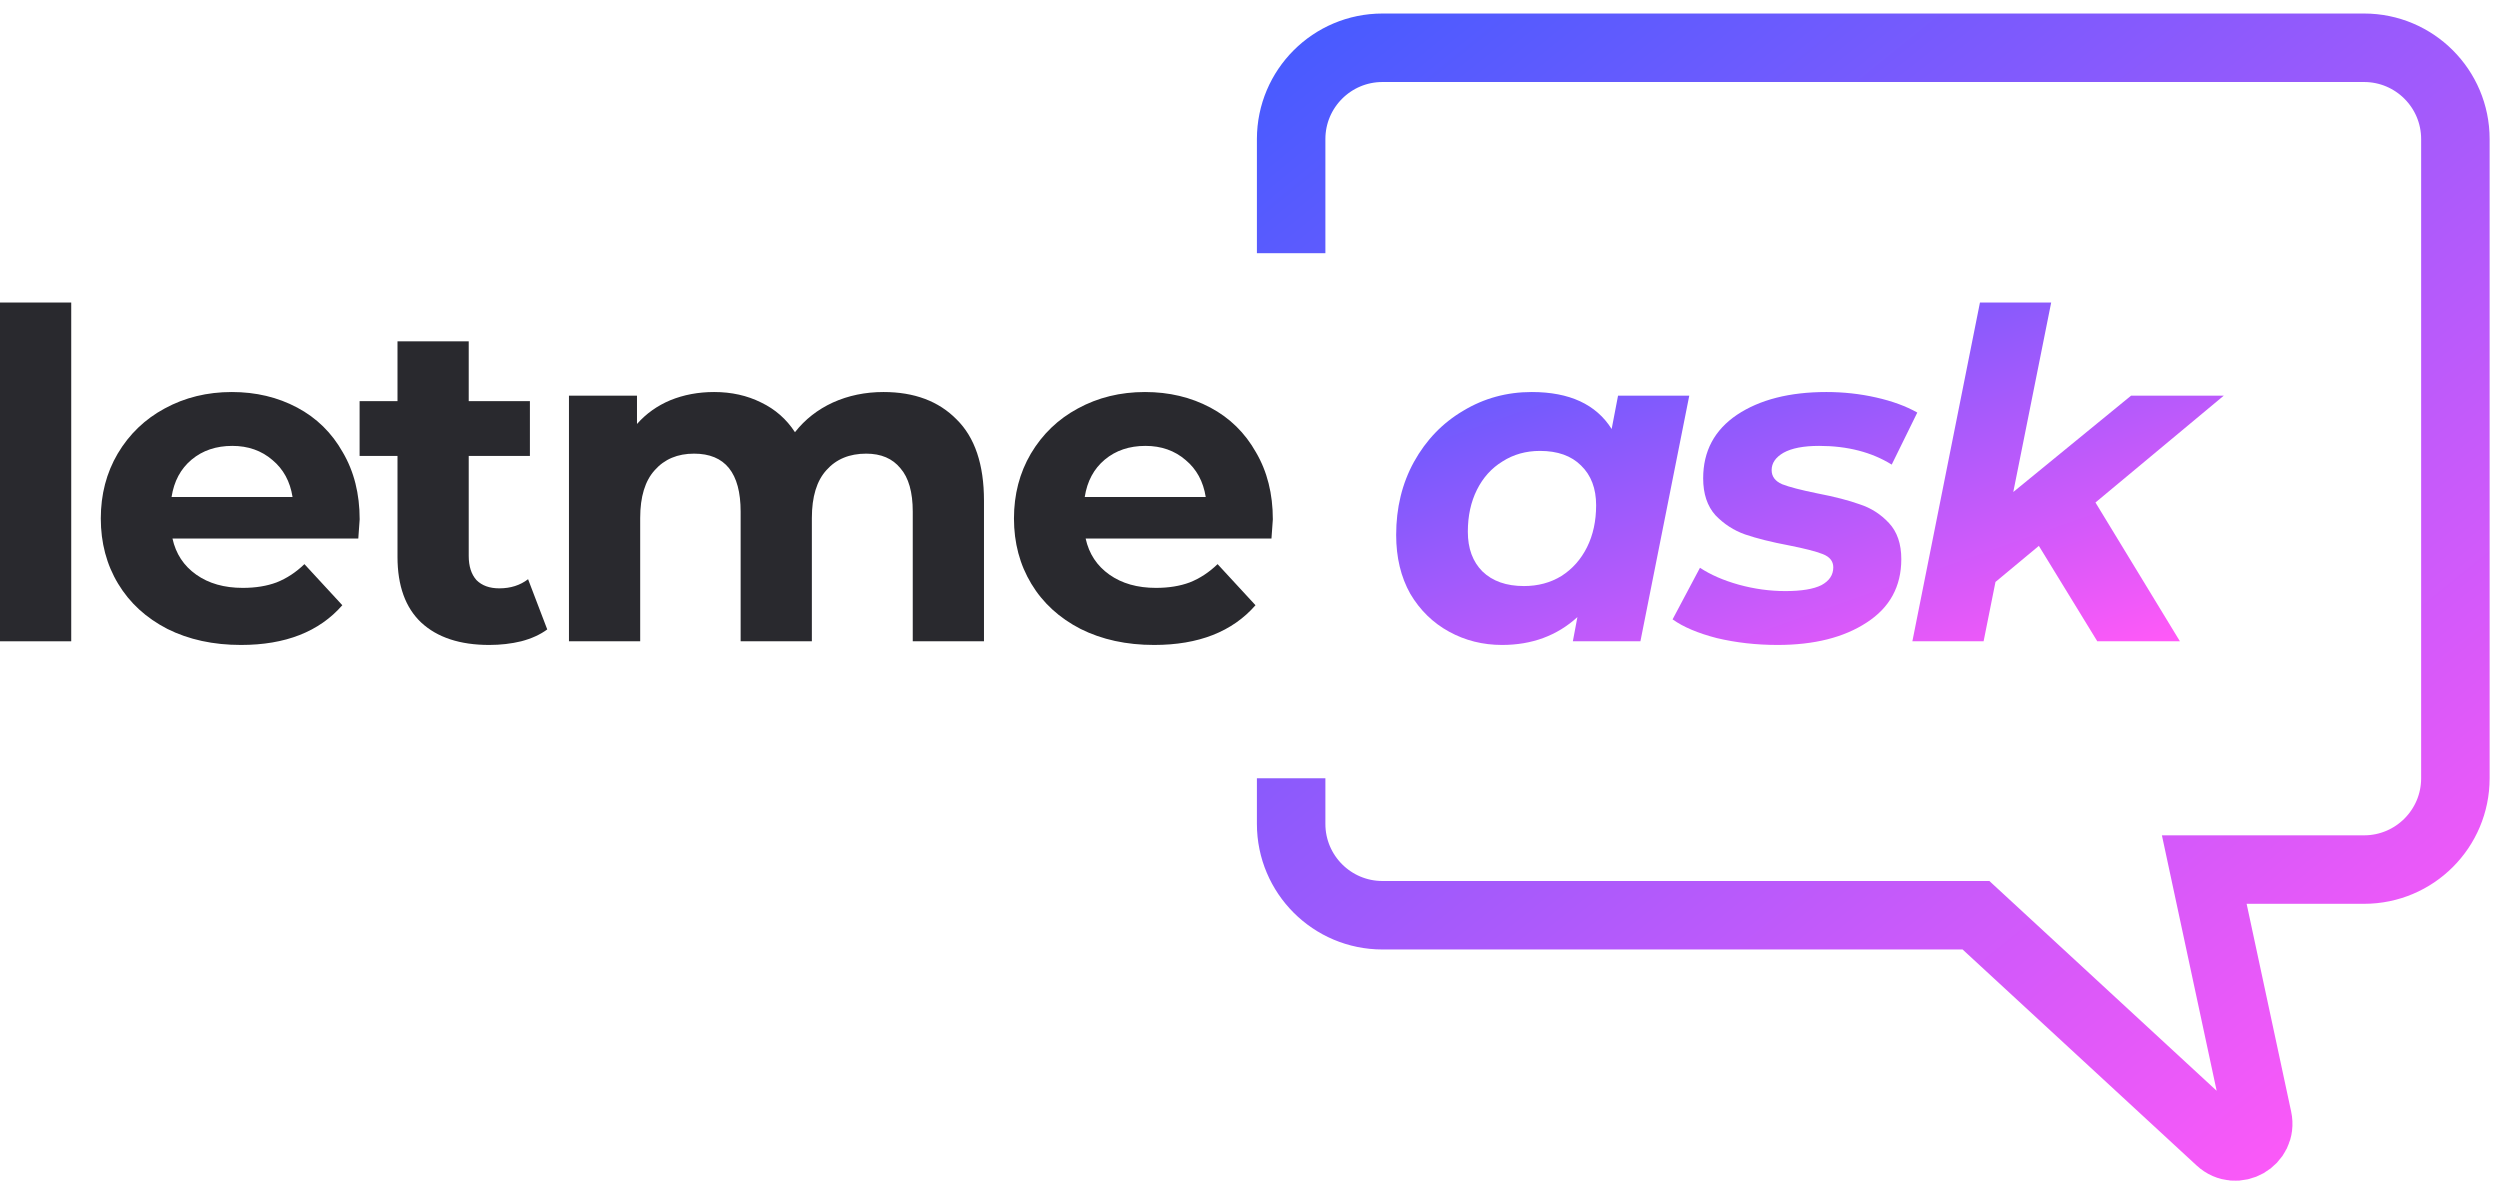
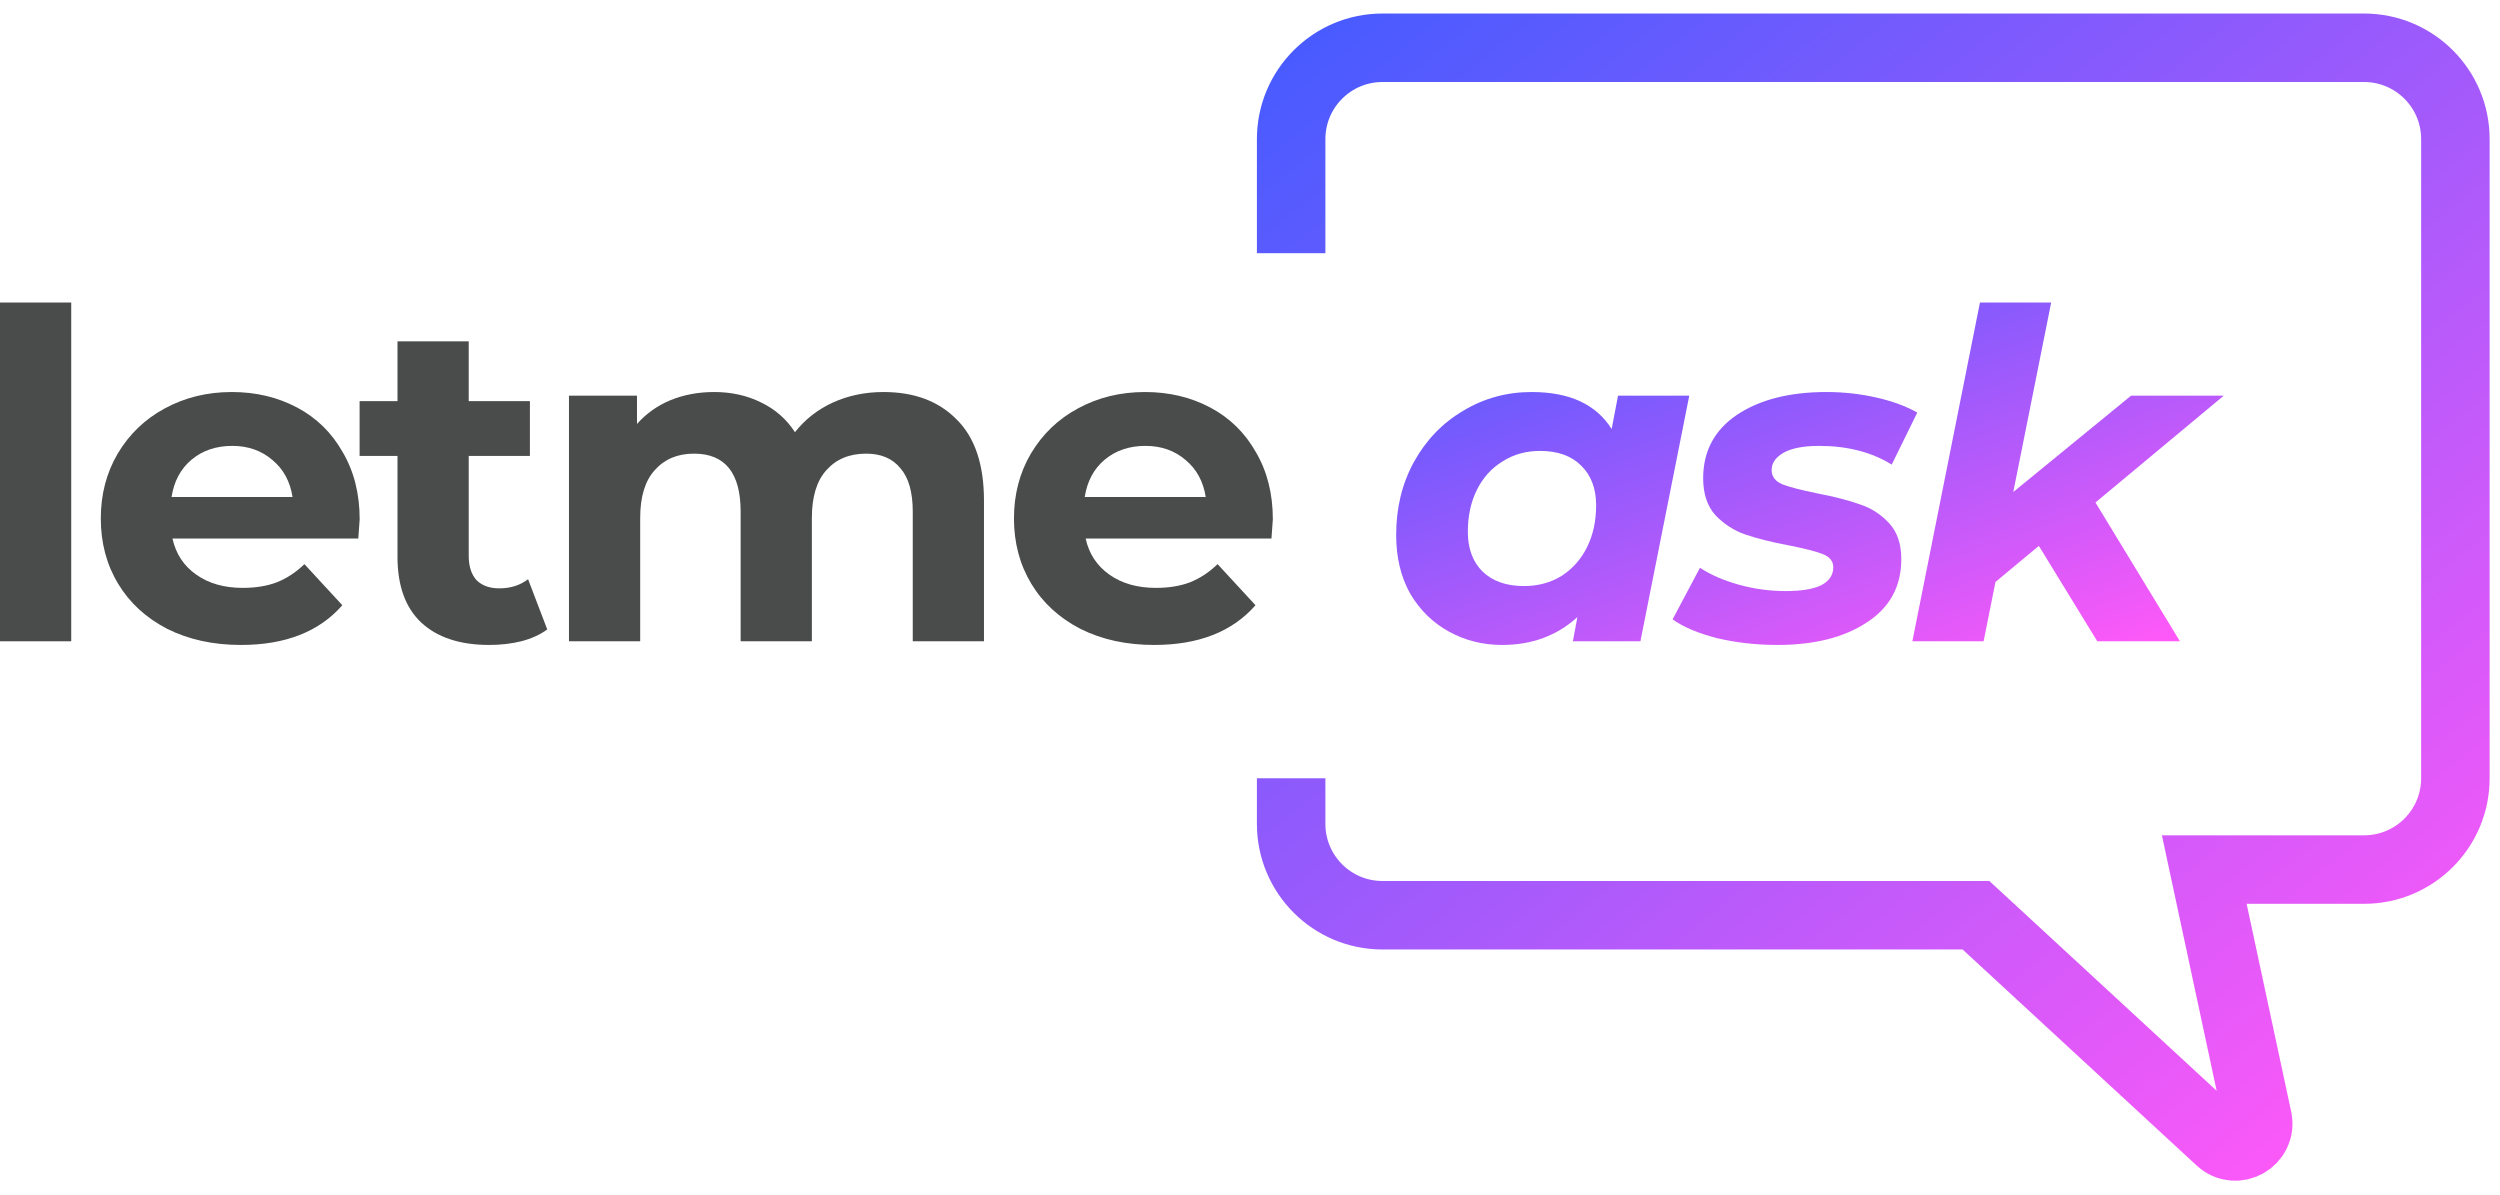
<svg xmlns="http://www.w3.org/2000/svg" width="157" height="75" viewBox="0 0 157 75" fill="none">
-   <path d="M0 18.999H4.473V40.273H0V18.999Z" fill="#29292E" />
-   <path d="M22.587 32.618C22.587 32.675 22.558 33.077 22.501 33.822H10.832C11.042 34.778 11.539 35.533 12.323 36.087C13.106 36.642 14.081 36.919 15.247 36.919C16.05 36.919 16.757 36.804 17.369 36.575C18 36.326 18.583 35.944 19.118 35.428L21.498 38.008C20.045 39.671 17.923 40.503 15.133 40.503C13.393 40.503 11.854 40.168 10.516 39.499C9.178 38.811 8.146 37.865 7.42 36.661C6.693 35.457 6.33 34.09 6.33 32.561C6.33 31.051 6.684 29.694 7.391 28.489C8.117 27.266 9.102 26.32 10.344 25.651C11.606 24.963 13.011 24.619 14.559 24.619C16.069 24.619 17.436 24.944 18.659 25.593C19.883 26.243 20.838 27.18 21.526 28.403C22.234 29.608 22.587 31.012 22.587 32.618ZM14.588 28.002C13.575 28.002 12.724 28.289 12.036 28.862C11.348 29.436 10.927 30.219 10.774 31.213H18.372C18.22 30.238 17.799 29.464 17.111 28.891C16.423 28.298 15.582 28.002 14.588 28.002Z" fill="#29292E" />
-   <path d="M34.367 39.528C33.928 39.853 33.383 40.102 32.733 40.273C32.102 40.426 31.433 40.503 30.726 40.503C28.891 40.503 27.467 40.035 26.454 39.098C25.46 38.161 24.963 36.785 24.963 34.969V28.633H22.583V25.192H24.963V21.436H29.436V25.192H33.278V28.633H29.436V34.912C29.436 35.562 29.598 36.068 29.923 36.431C30.267 36.776 30.745 36.948 31.357 36.948C32.064 36.948 32.666 36.756 33.163 36.374L34.367 39.528Z" fill="#29292E" />
-   <path d="M55.486 24.619C57.417 24.619 58.946 25.192 60.074 26.339C61.221 27.467 61.794 29.168 61.794 31.443V40.273H57.321V32.131C57.321 30.907 57.063 29.999 56.547 29.407C56.05 28.795 55.333 28.489 54.397 28.489C53.345 28.489 52.514 28.833 51.902 29.522C51.291 30.191 50.985 31.194 50.985 32.532V40.273H46.512V32.131C46.512 29.703 45.537 28.489 43.587 28.489C42.555 28.489 41.733 28.833 41.122 29.522C40.51 30.191 40.204 31.194 40.204 32.532V40.273H35.731V24.848H40.003V26.626C40.577 25.976 41.275 25.479 42.096 25.135C42.938 24.791 43.855 24.619 44.849 24.619C45.938 24.619 46.923 24.838 47.802 25.278C48.681 25.699 49.389 26.32 49.924 27.142C50.555 26.339 51.348 25.718 52.304 25.278C53.279 24.838 54.339 24.619 55.486 24.619Z" fill="#29292E" />
-   <path d="M79.934 32.618C79.934 32.675 79.906 33.077 79.848 33.822H68.179C68.389 34.778 68.886 35.533 69.67 36.087C70.454 36.642 71.428 36.919 72.594 36.919C73.397 36.919 74.104 36.804 74.716 36.575C75.347 36.326 75.93 35.944 76.465 35.428L78.845 38.008C77.392 39.671 75.27 40.503 72.48 40.503C70.74 40.503 69.201 40.168 67.864 39.499C66.525 38.811 65.493 37.865 64.767 36.661C64.041 35.457 63.677 34.09 63.677 32.561C63.677 31.051 64.031 29.694 64.738 28.489C65.465 27.266 66.449 26.32 67.692 25.651C68.953 24.963 70.358 24.619 71.906 24.619C73.416 24.619 74.783 24.944 76.006 25.593C77.23 26.243 78.185 27.18 78.874 28.403C79.581 29.608 79.934 31.012 79.934 32.618ZM71.935 28.002C70.922 28.002 70.071 28.289 69.383 28.862C68.695 29.436 68.275 30.219 68.121 31.213H75.72C75.567 30.238 75.146 29.464 74.458 28.891C73.77 28.298 72.929 28.002 71.935 28.002Z" fill="#29292E" />
+   <path d="M0 18.999H4.473V40.273H0V18.999Z" fill="#494C4B" />
+   <path d="M22.587 32.618C22.587 32.675 22.558 33.077 22.501 33.822H10.832C11.042 34.778 11.539 35.533 12.323 36.087C13.106 36.642 14.081 36.919 15.247 36.919C16.05 36.919 16.757 36.804 17.369 36.575C18 36.326 18.583 35.944 19.118 35.428L21.498 38.008C20.045 39.671 17.923 40.503 15.133 40.503C13.393 40.503 11.854 40.168 10.516 39.499C9.178 38.811 8.146 37.865 7.42 36.661C6.693 35.457 6.33 34.09 6.33 32.561C6.33 31.051 6.684 29.694 7.391 28.489C8.117 27.266 9.102 26.32 10.344 25.651C11.606 24.963 13.011 24.619 14.559 24.619C16.069 24.619 17.436 24.944 18.659 25.593C19.883 26.243 20.838 27.18 21.526 28.403C22.234 29.608 22.587 31.012 22.587 32.618ZM14.588 28.002C13.575 28.002 12.724 28.289 12.036 28.862C11.348 29.436 10.927 30.219 10.774 31.213H18.372C18.22 30.238 17.799 29.464 17.111 28.891C16.423 28.298 15.582 28.002 14.588 28.002Z" fill="#494C4B" />
+   <path d="M34.367 39.528C33.928 39.853 33.383 40.102 32.733 40.273C32.102 40.426 31.433 40.503 30.726 40.503C28.891 40.503 27.467 40.035 26.454 39.098C25.46 38.161 24.963 36.785 24.963 34.969V28.633H22.583V25.192H24.963V21.436H29.436V25.192H33.278V28.633H29.436V34.912C29.436 35.562 29.598 36.068 29.923 36.431C30.267 36.776 30.745 36.948 31.357 36.948C32.064 36.948 32.666 36.756 33.163 36.374L34.367 39.528Z" fill="#494C4B" />
+   <path d="M55.486 24.619C57.417 24.619 58.946 25.192 60.074 26.339C61.221 27.467 61.794 29.168 61.794 31.443V40.273H57.321V32.131C57.321 30.907 57.063 29.999 56.547 29.407C56.05 28.795 55.333 28.489 54.397 28.489C53.345 28.489 52.514 28.833 51.902 29.522C51.291 30.191 50.985 31.194 50.985 32.532V40.273H46.512V32.131C46.512 29.703 45.537 28.489 43.587 28.489C42.555 28.489 41.733 28.833 41.122 29.522C40.51 30.191 40.204 31.194 40.204 32.532V40.273H35.731V24.848H40.003V26.626C40.577 25.976 41.275 25.479 42.096 25.135C42.938 24.791 43.855 24.619 44.849 24.619C45.938 24.619 46.923 24.838 47.802 25.278C48.681 25.699 49.389 26.32 49.924 27.142C50.555 26.339 51.348 25.718 52.304 25.278C53.279 24.838 54.339 24.619 55.486 24.619Z" fill="#494C4B" />
+   <path d="M79.934 32.618C79.934 32.675 79.906 33.077 79.848 33.822H68.179C68.389 34.778 68.886 35.533 69.67 36.087C70.454 36.642 71.428 36.919 72.594 36.919C73.397 36.919 74.104 36.804 74.716 36.575C75.347 36.326 75.93 35.944 76.465 35.428L78.845 38.008C77.392 39.671 75.27 40.503 72.48 40.503C70.74 40.503 69.201 40.168 67.864 39.499C66.525 38.811 65.493 37.865 64.767 36.661C64.041 35.457 63.677 34.09 63.677 32.561C63.677 31.051 64.031 29.694 64.738 28.489C65.465 27.266 66.449 26.32 67.692 25.651C68.953 24.963 70.358 24.619 71.906 24.619C73.416 24.619 74.783 24.944 76.006 25.593C77.23 26.243 78.185 27.18 78.874 28.403C79.581 29.608 79.934 31.012 79.934 32.618ZM71.935 28.002C70.922 28.002 70.071 28.289 69.383 28.862C68.695 29.436 68.275 30.219 68.121 31.213H75.72C75.567 30.238 75.146 29.464 74.458 28.891C73.77 28.298 72.929 28.002 71.935 28.002Z" fill="#494C4B" />
  <path d="M106.086 24.848L103.018 40.273H98.775L99.061 38.754C97.781 39.92 96.204 40.503 94.331 40.503C93.126 40.503 92.018 40.226 91.005 39.671C89.992 39.117 89.179 38.324 88.567 37.292C87.975 36.24 87.679 35.007 87.679 33.593C87.679 31.892 88.051 30.363 88.797 29.006C89.561 27.629 90.594 26.559 91.894 25.794C93.193 25.011 94.627 24.619 96.194 24.619C98.564 24.619 100.237 25.393 101.212 26.941L101.613 24.848H106.086ZM95.707 36.804C96.586 36.804 97.37 36.594 98.058 36.173C98.746 35.734 99.281 35.132 99.664 34.367C100.046 33.602 100.237 32.723 100.237 31.729C100.237 30.678 99.922 29.846 99.291 29.235C98.679 28.623 97.819 28.317 96.71 28.317C95.831 28.317 95.047 28.537 94.359 28.977C93.671 29.397 93.136 29.99 92.754 30.754C92.371 31.519 92.18 32.398 92.18 33.392C92.18 34.444 92.486 35.275 93.098 35.887C93.728 36.498 94.598 36.804 95.707 36.804Z" fill="url(#paint0_linear)" />
  <path d="M111.632 40.503C110.294 40.503 109.023 40.359 107.819 40.073C106.634 39.767 105.707 39.375 105.038 38.897L106.758 35.657C107.427 36.097 108.239 36.451 109.195 36.718C110.17 36.986 111.145 37.12 112.119 37.12C113.133 37.12 113.888 36.995 114.385 36.747C114.882 36.479 115.13 36.106 115.13 35.629C115.13 35.246 114.91 34.969 114.471 34.797C114.031 34.625 113.324 34.444 112.349 34.252C111.24 34.042 110.323 33.813 109.596 33.564C108.889 33.316 108.268 32.914 107.733 32.36C107.217 31.787 106.959 31.012 106.959 30.038C106.959 28.336 107.666 27.008 109.08 26.052C110.514 25.096 112.387 24.619 114.7 24.619C115.77 24.619 116.812 24.733 117.825 24.963C118.838 25.192 119.698 25.508 120.406 25.909L118.8 29.177C117.538 28.394 116.019 28.002 114.241 28.002C113.266 28.002 112.521 28.145 112.005 28.432C111.508 28.719 111.259 29.082 111.259 29.522C111.259 29.923 111.479 30.219 111.919 30.41C112.358 30.582 113.094 30.774 114.127 30.984C115.216 31.194 116.105 31.424 116.793 31.672C117.5 31.901 118.112 32.293 118.628 32.847C119.144 33.402 119.402 34.157 119.402 35.113C119.402 36.833 118.676 38.161 117.223 39.098C115.79 40.035 113.926 40.503 111.632 40.503Z" fill="url(#paint1_linear)" />
  <path d="M131.595 31.557L136.899 40.273H131.71L128.04 34.281L125.316 36.546L124.57 40.273H120.097L124.341 18.999H128.814L126.434 30.898L133.831 24.848H139.652L131.595 31.557Z" fill="url(#paint2_linear)" />
  <path d="M81.084 15.902V8.734C81.084 5.567 83.652 3 86.819 3H148.463C151.63 3 154.198 5.567 154.198 8.734V48.875C154.198 52.042 151.63 54.609 148.463 54.609H138.428L141.782 70.26C142.075 71.628 140.436 72.563 139.408 71.614L124.092 57.477H86.819C83.652 57.477 81.084 54.909 81.084 51.742V48.875" stroke="url(#paint3_linear)" stroke-width="4.301" />
  <defs>
    <linearGradient id="paint0_linear" x1="87.679" y1="18.999" x2="99.758" y2="53.111" gradientUnits="userSpaceOnUse">
      <stop stop-color="#485BFF" />
      <stop offset="1" stop-color="#FF59F8" />
    </linearGradient>
    <linearGradient id="paint1_linear" x1="87.679" y1="18.999" x2="99.758" y2="53.111" gradientUnits="userSpaceOnUse">
      <stop stop-color="#485BFF" />
      <stop offset="1" stop-color="#FF59F8" />
    </linearGradient>
    <linearGradient id="paint2_linear" x1="87.679" y1="18.999" x2="99.758" y2="53.111" gradientUnits="userSpaceOnUse">
      <stop stop-color="#485BFF" />
      <stop offset="1" stop-color="#FF59F8" />
    </linearGradient>
    <linearGradient id="paint3_linear" x1="81.084" y1="3" x2="141.295" y2="77.547" gradientUnits="userSpaceOnUse">
      <stop stop-color="#485BFF" />
      <stop offset="1" stop-color="#FF59F8" />
    </linearGradient>
  </defs>
</svg>
